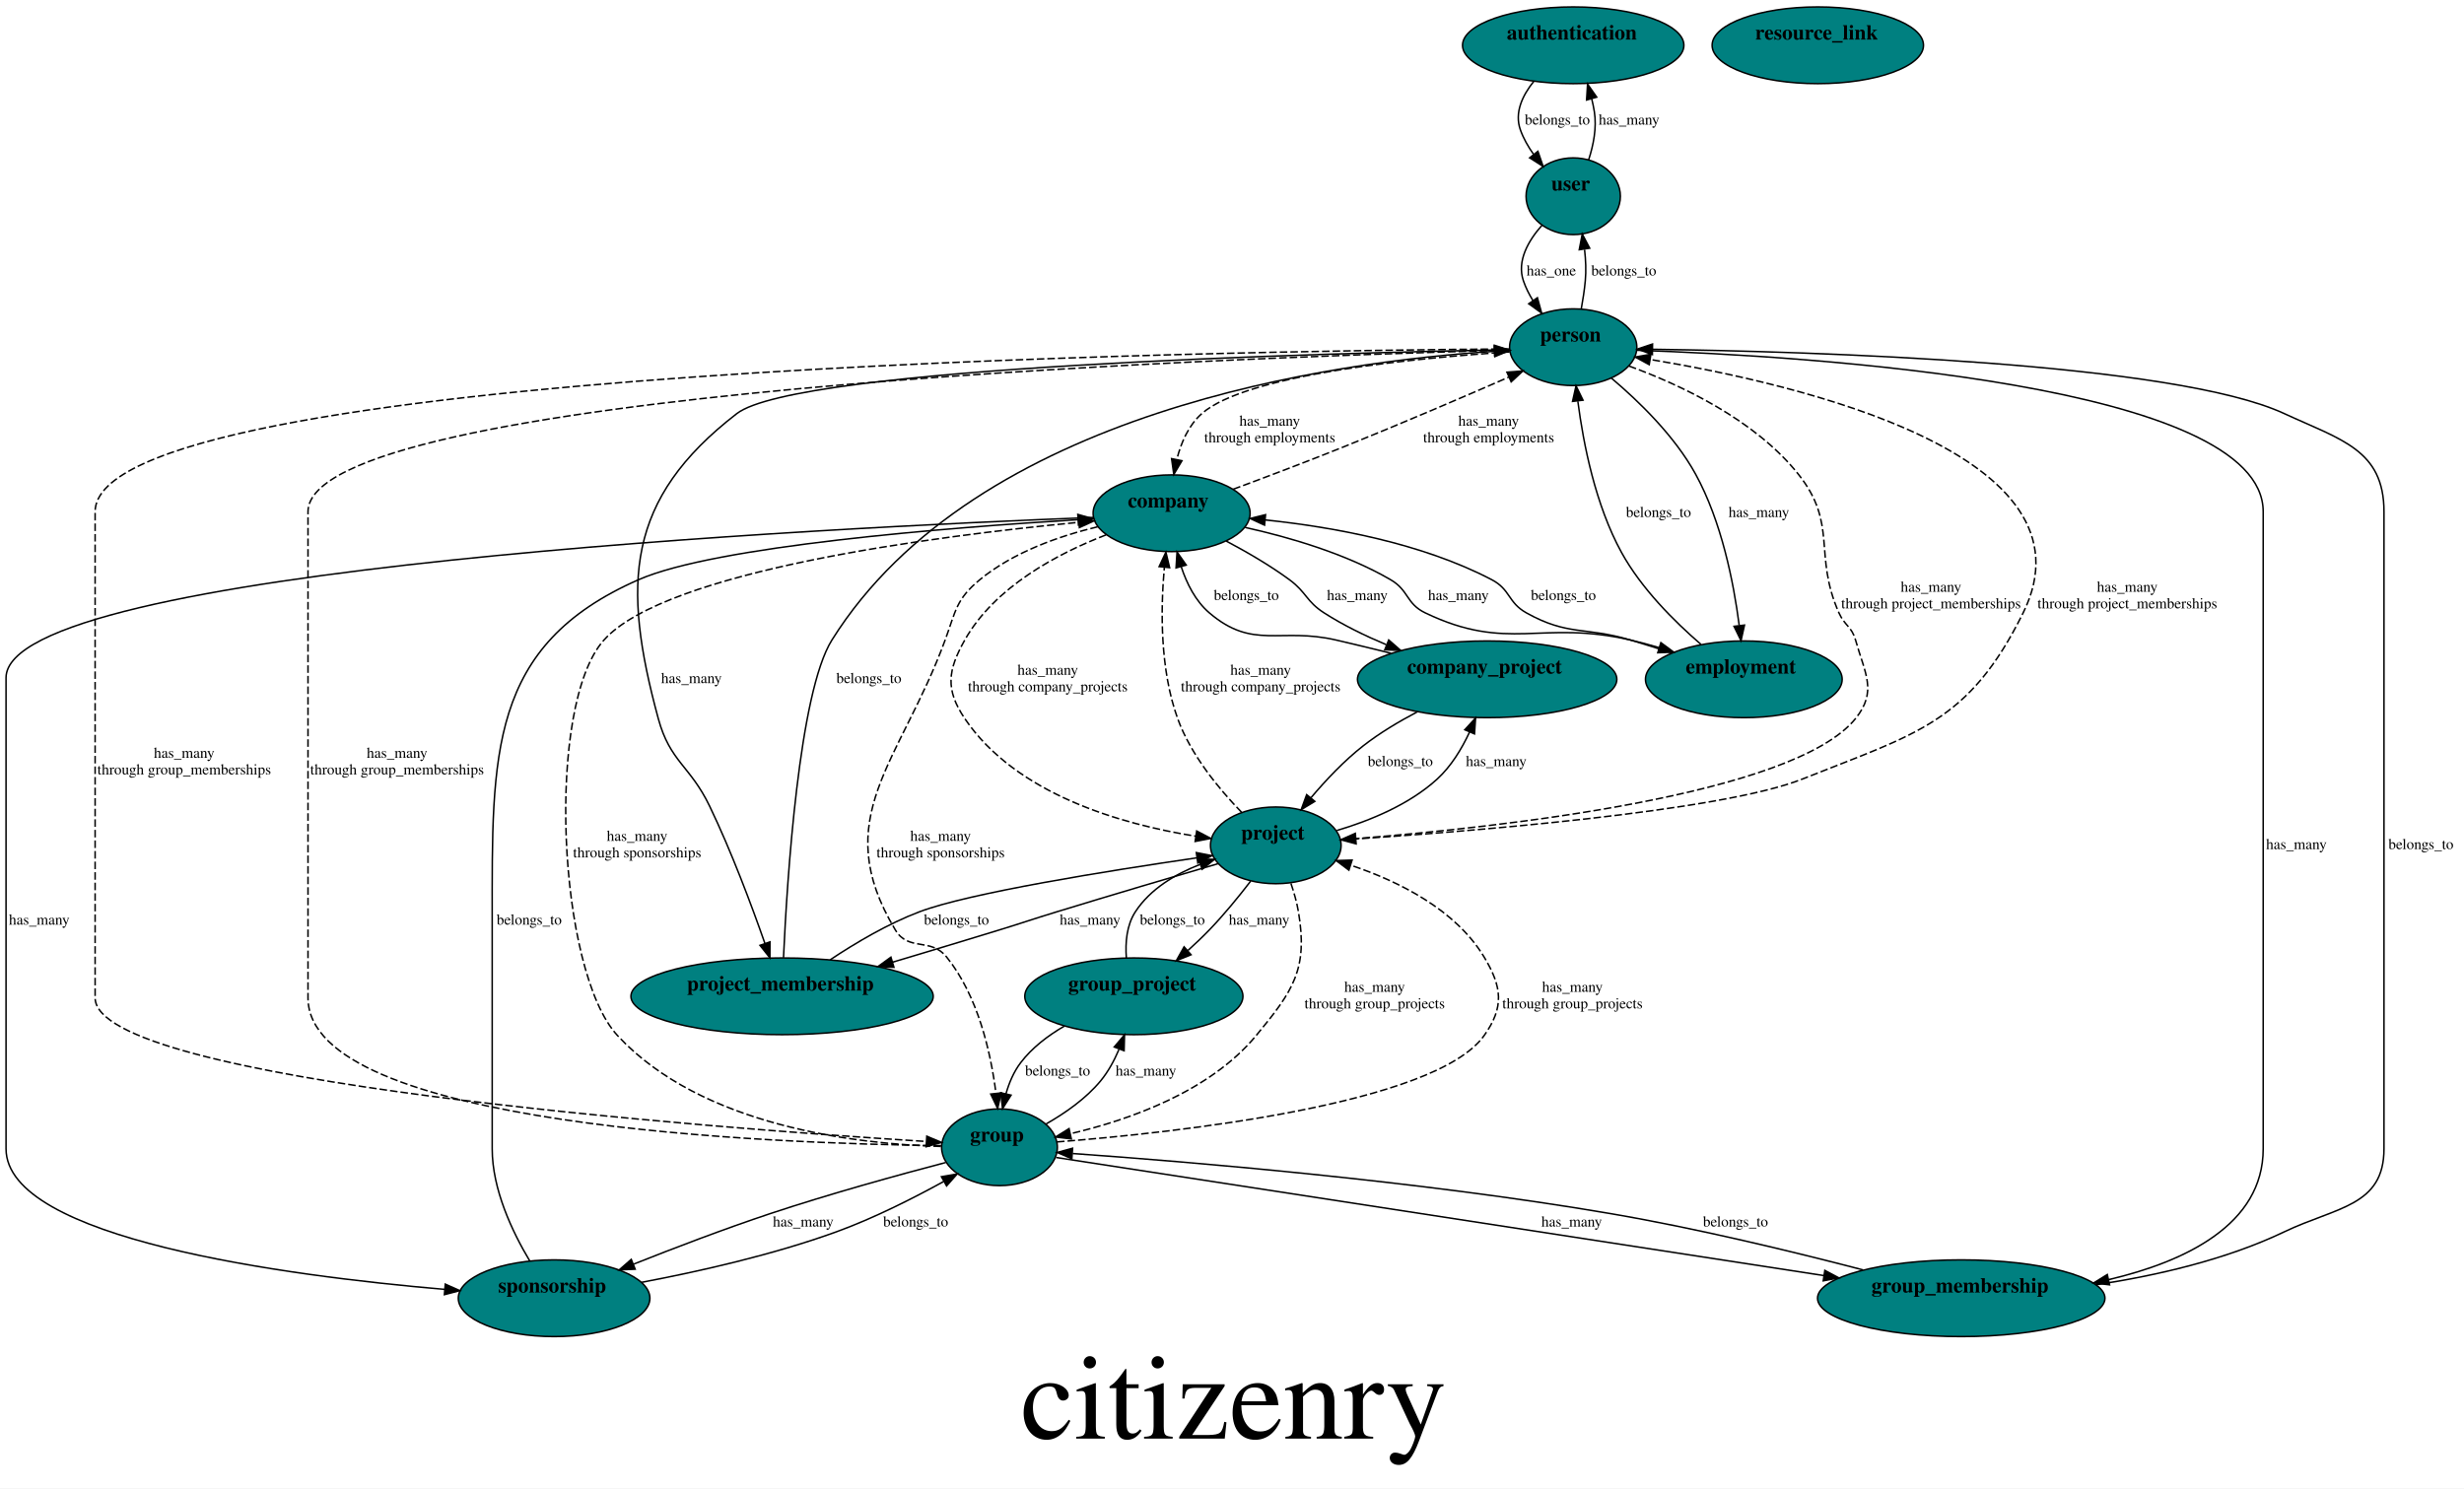
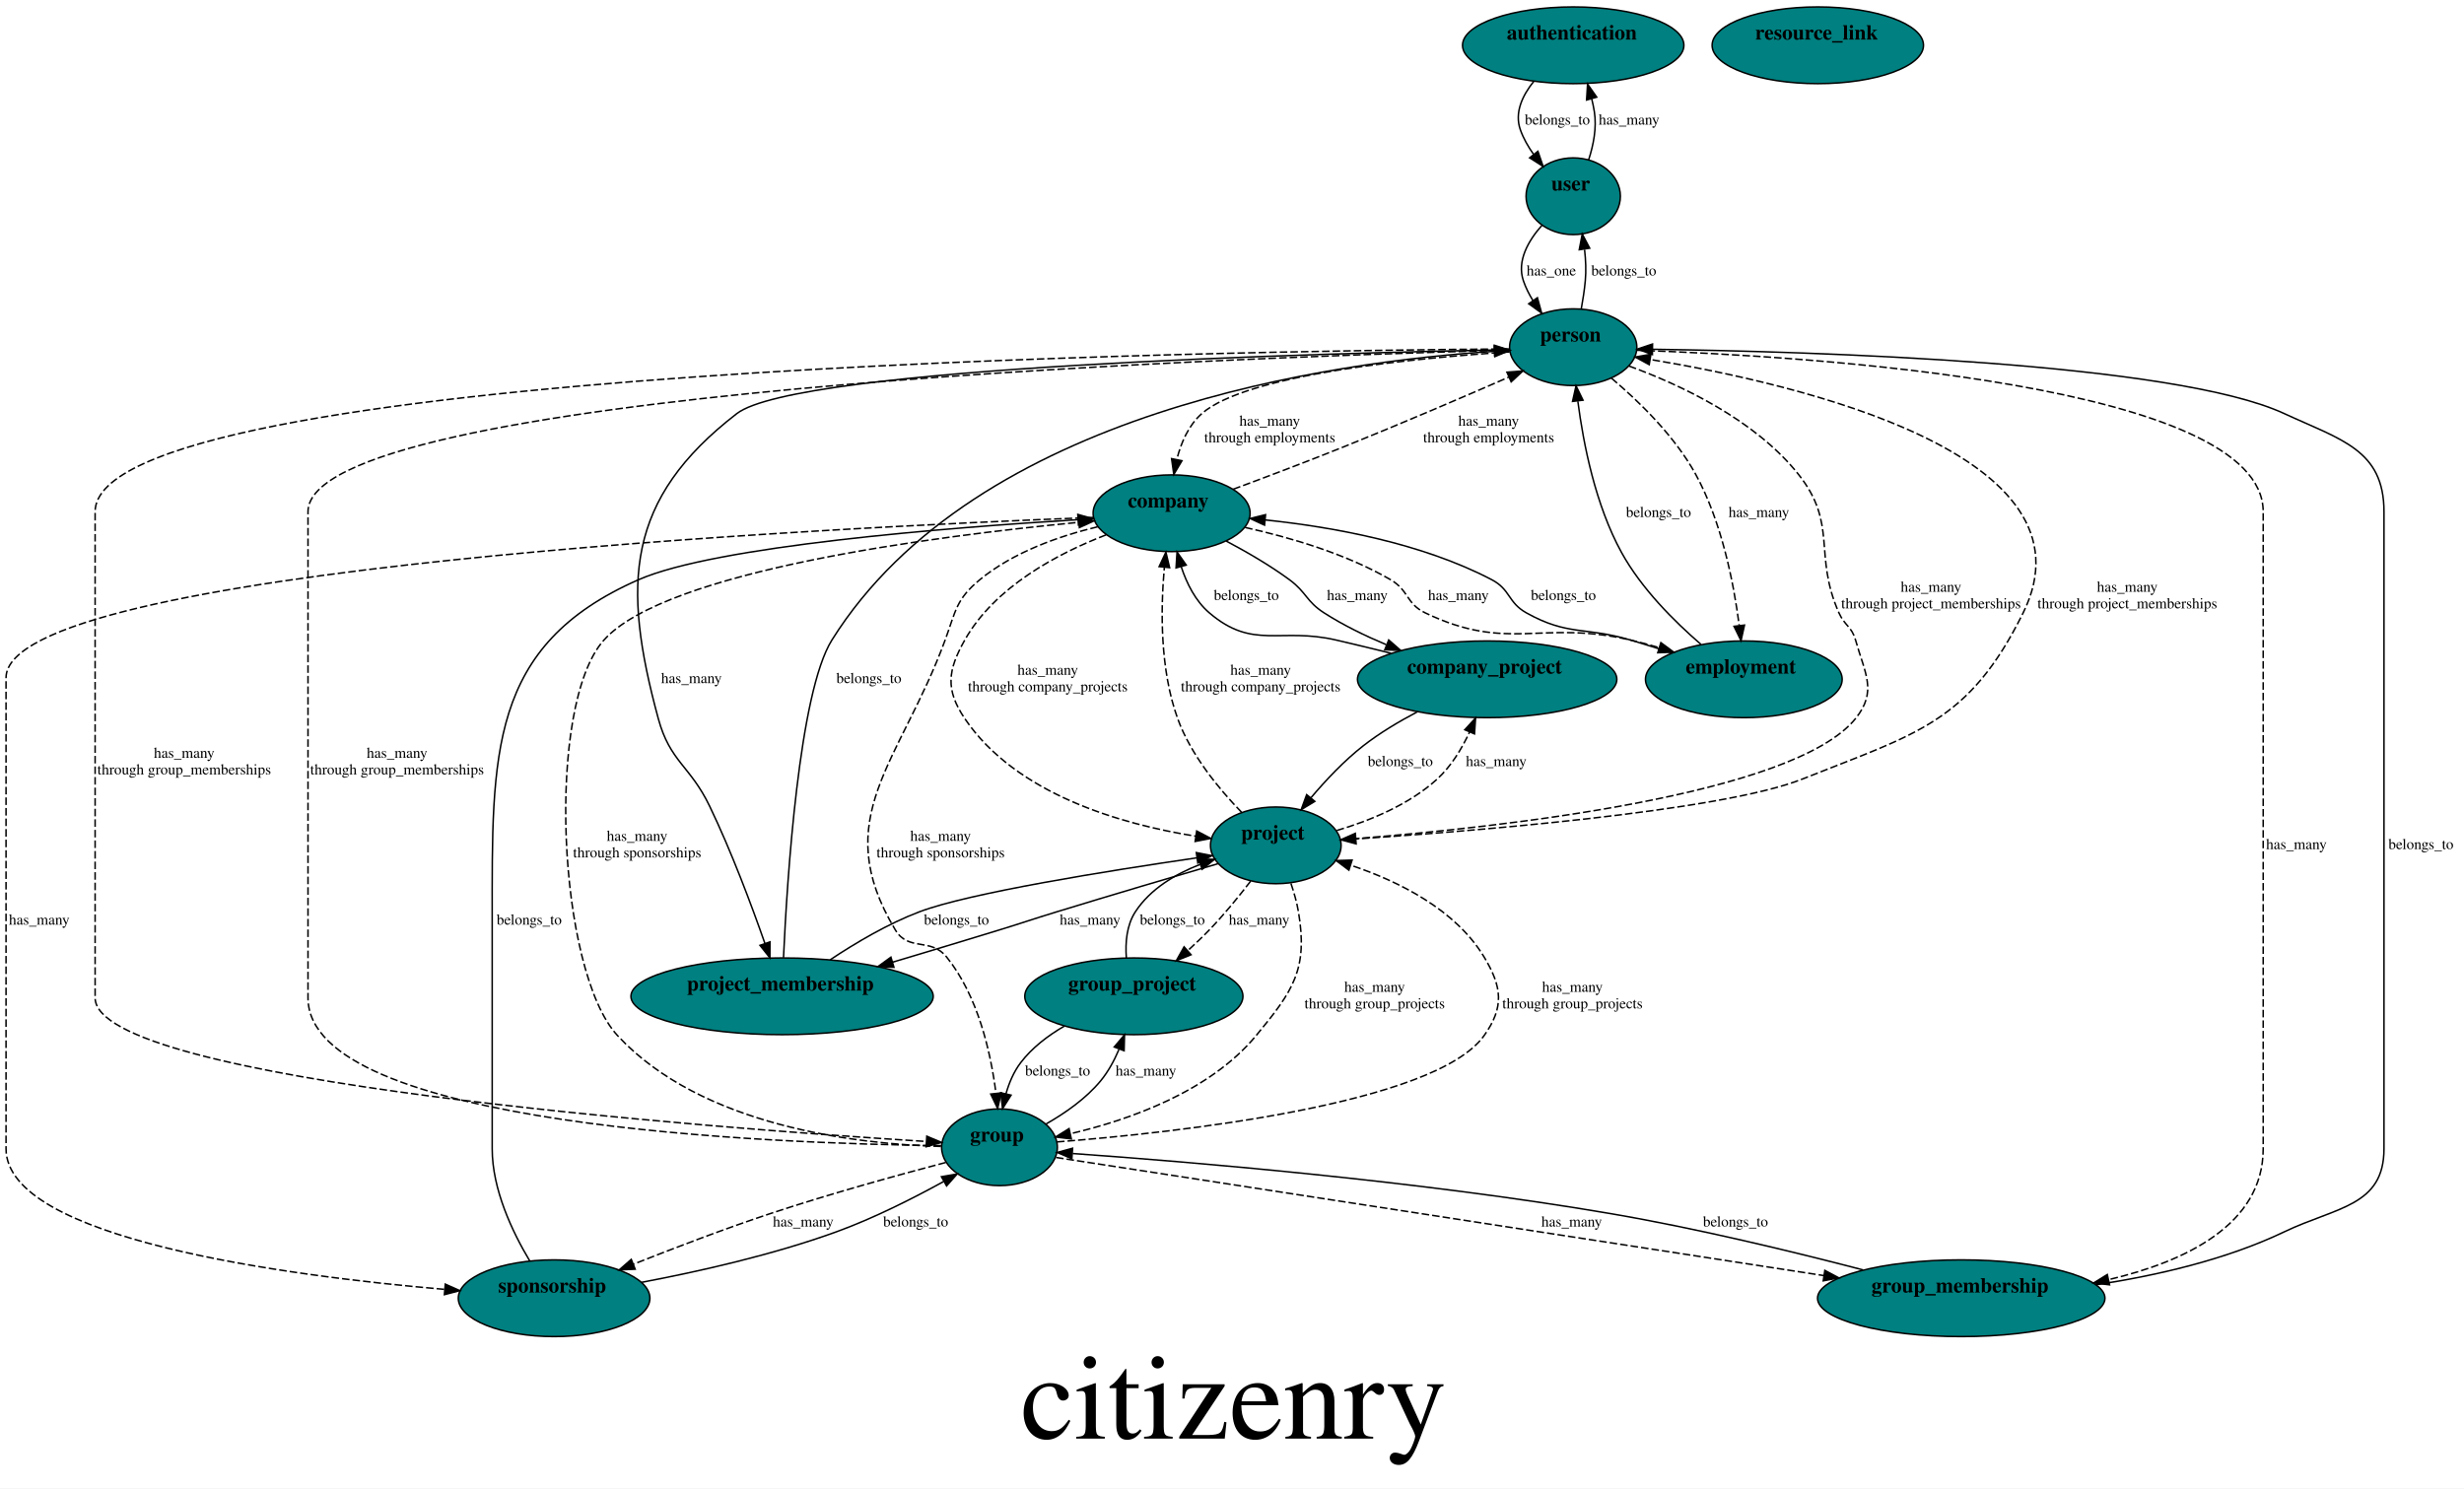
<svg xmlns="http://www.w3.org/2000/svg" width="1632pt" height="986pt" viewBox="0.00 0.00 1632.00 986.00">
  <g id="graph0" class="graph" transform="scale(1 1) rotate(0) translate(4 982)">
    <polygon fill="white" stroke="none" points="-4,4 -4,-982 1628,-982 1628,4 -4,4" />
    <text text-anchor="start" x="668" y="-29" font-family="Times,serif" font-size="14.00"> </text>
    <text text-anchor="start" x="672" y="-29" font-family="Times,serif" font-size="80.00">citizenry</text>
    <text text-anchor="start" x="952" y="-29" font-family="Times,serif" font-size="14.00"> </text>
    <g id="node1" class="node">
      <ellipse fill="teal" stroke="black" cx="1038" cy="-952" rx="73.308" ry="25.412" />
      <text text-anchor="start" x="994" y="-955.8" font-family="Times,serif" font-weight="bold" font-size="14.00">authentication</text>
      <text text-anchor="start" x="1078" y="-955.8" font-family="Times,serif" font-size="14.00"> </text>
      <text text-anchor="start" x="1036" y="-941.8" font-family="Times,serif" font-size="14.00"> </text>
    </g>
    <g id="node13" class="node">
      <ellipse fill="teal" stroke="black" cx="1038" cy="-852" rx="31.233" ry="25.412" />
      <text text-anchor="start" x="1023.5" y="-855.8" font-family="Times,serif" font-weight="bold" font-size="14.00">user</text>
      <text text-anchor="start" x="1048.5" y="-855.8" font-family="Times,serif" font-size="14.00"> </text>
      <text text-anchor="start" x="1036" y="-841.8" font-family="Times,serif" font-size="14.00"> </text>
    </g>
    <g id="edge1" class="edge">
      <path fill="none" stroke="black" d="M1011.89,-928.123C1004.29,-918.676 998.981,-907.304 1003,-896 1005.02,-890.306 1008.16,-884.819 1011.74,-879.779" />
      <polygon fill="black" stroke="black" points="1014.62,-881.781 1018.07,-871.763 1009.13,-877.443 1014.62,-881.781" />
      <text text-anchor="middle" x="1027.5" y="-899.5" font-family="Times,serif" font-size="10.00">belongs_to </text>
    </g>
    <g id="node2" class="node">
      <ellipse fill="teal" stroke="black" cx="772" cy="-642" rx="51.99" ry="25.412" />
      <text text-anchor="start" x="743" y="-645.8" font-family="Times,serif" font-weight="bold" font-size="14.00">company</text>
      <text text-anchor="start" x="797" y="-645.8" font-family="Times,serif" font-size="14.00"> </text>
      <text text-anchor="start" x="770" y="-631.8" font-family="Times,serif" font-size="14.00"> </text>
    </g>
    <g id="node3" class="node">
      <ellipse fill="teal" stroke="black" cx="981" cy="-532" rx="85.901" ry="25.412" />
      <text text-anchor="start" x="928" y="-535.8" font-family="Times,serif" font-weight="bold" font-size="14.00">company_project</text>
      <text text-anchor="start" x="1030" y="-535.8" font-family="Times,serif" font-size="14.00"> </text>
      <text text-anchor="start" x="979" y="-521.8" font-family="Times,serif" font-size="14.00"> </text>
    </g>
    <g id="edge2" class="edge">
      <path fill="none" stroke="black" d="M808.132,-623.592C821.736,-616.402 837.039,-607.52 850,-598 861.401,-589.626 861.099,-583.646 873,-576 885.623,-567.89 900.023,-560.864 914.103,-554.977" />
      <polygon fill="black" stroke="black" points="915.804,-558.065 923.773,-551.083 913.19,-551.571 915.804,-558.065" />
      <text text-anchor="middle" x="895" y="-584.5" font-family="Times,serif" font-size="10.00">has_many </text>
    </g>
    <g id="node4" class="node">
      <ellipse fill="teal" stroke="black" cx="1151" cy="-532" rx="65.144" ry="25.412" />
      <text text-anchor="start" x="1112.5" y="-535.8" font-family="Times,serif" font-weight="bold" font-size="14.00">employment</text>
      <text text-anchor="start" x="1185.5" y="-535.8" font-family="Times,serif" font-size="14.00"> </text>
      <text text-anchor="start" x="1149" y="-521.8" font-family="Times,serif" font-size="14.00"> </text>
    </g>
    <g id="edge6" class="edge">
-       <path fill="none" stroke="black" d="M820.671,-632.603C849.976,-626.117 887.248,-615.262 917,-598 929.235,-590.901 927.247,-582.12 940,-576 994.971,-549.623 1016.59,-571.702 1076,-558 1082.14,-556.583 1088.5,-554.87 1094.79,-553.012" />
+       <path fill="none" stroke="black" stroke-dasharray="5,2" d="M820.671,-632.603C849.976,-626.117 887.248,-615.262 917,-598 929.235,-590.901 927.247,-582.12 940,-576 994.971,-549.623 1016.59,-571.702 1076,-558 1082.14,-556.583 1088.5,-554.87 1094.79,-553.012" />
      <polygon fill="black" stroke="black" points="1096.06,-556.284 1104.58,-549.995 1094,-549.594 1096.06,-556.284" />
      <text text-anchor="middle" x="962" y="-584.5" font-family="Times,serif" font-size="10.00">has_many </text>
    </g>
    <g id="node5" class="node">
      <ellipse fill="teal" stroke="black" cx="658" cy="-222" rx="38.338" ry="25.412" />
      <text text-anchor="start" x="638.5" y="-225.8" font-family="Times,serif" font-weight="bold" font-size="14.00">group</text>
      <text text-anchor="start" x="673.5" y="-225.8" font-family="Times,serif" font-size="14.00"> </text>
      <text text-anchor="start" x="656" y="-211.8" font-family="Times,serif" font-size="14.00"> </text>
    </g>
    <g id="edge5" class="edge">
      <path fill="none" stroke="black" stroke-dasharray="5,2" d="M723.005,-633.033C697.552,-626.898 667.214,-616.249 645,-598 629.154,-584.983 629.062,-577.253 622,-558 592.182,-476.712 544.339,-440.177 589,-366 597.819,-351.352 612.269,-361.312 623,-348 643.727,-322.288 652.193,-285.051 655.643,-257.91" />
      <polygon fill="black" stroke="black" points="659.154,-258.009 656.769,-247.686 652.196,-257.243 659.154,-258.009" />
      <text text-anchor="middle" x="619" y="-425" font-family="Times,serif" font-size="10.00">has_many </text>
      <text text-anchor="middle" x="619" y="-414" font-family="Times,serif" font-size="10.00">through sponsorships</text>
    </g>
    <g id="node8" class="node">
      <ellipse fill="teal" stroke="black" cx="1038" cy="-752" rx="42.14" ry="25.412" />
      <text text-anchor="start" x="1016" y="-755.8" font-family="Times,serif" font-weight="bold" font-size="14.00">person</text>
      <text text-anchor="start" x="1056" y="-755.8" font-family="Times,serif" font-size="14.00"> </text>
      <text text-anchor="start" x="1036" y="-741.8" font-family="Times,serif" font-size="14.00"> </text>
    </g>
    <g id="edge7" class="edge">
      <path fill="none" stroke="black" stroke-dasharray="5,2" d="M812.792,-657.898C834.601,-665.986 861.861,-676.292 886,-686 923.122,-700.93 964.89,-718.876 995.235,-732.125" />
      <polygon fill="black" stroke="black" points="994.101,-735.449 1004.67,-736.252 996.908,-729.036 994.101,-735.449" />
      <text text-anchor="middle" x="982" y="-700" font-family="Times,serif" font-size="10.00">has_many </text>
      <text text-anchor="middle" x="982" y="-689" font-family="Times,serif" font-size="10.00">through employments</text>
    </g>
    <g id="node9" class="node">
      <ellipse fill="teal" stroke="black" cx="841" cy="-422" rx="43.263" ry="25.412" />
      <text text-anchor="start" x="818" y="-425.8" font-family="Times,serif" font-weight="bold" font-size="14.00">project</text>
      <text text-anchor="start" x="860" y="-425.8" font-family="Times,serif" font-size="14.00"> </text>
      <text text-anchor="start" x="839" y="-411.8" font-family="Times,serif" font-size="14.00"> </text>
    </g>
    <g id="edge3" class="edge">
      <path fill="none" stroke="black" stroke-dasharray="5,2" d="M728.561,-627.662C696.401,-615.245 654.86,-593.253 635,-558 623.656,-537.864 622.067,-525.154 635,-506 668.942,-455.731 738.956,-435.901 787.893,-428.082" />
      <polygon fill="black" stroke="black" points="788.614,-431.514 797.995,-426.59 787.591,-424.589 788.614,-431.514" />
      <text text-anchor="middle" x="690" y="-535" font-family="Times,serif" font-size="10.00">has_many </text>
      <text text-anchor="middle" x="690" y="-524" font-family="Times,serif" font-size="10.00">through company_projects</text>
    </g>
    <g id="node12" class="node">
      <ellipse fill="teal" stroke="black" cx="363" cy="-122" rx="63.459" ry="25.412" />
      <text text-anchor="start" x="326" y="-125.8" font-family="Times,serif" font-weight="bold" font-size="14.00">sponsorship</text>
      <text text-anchor="start" x="396" y="-125.8" font-family="Times,serif" font-size="14.00"> </text>
      <text text-anchor="start" x="361" y="-111.8" font-family="Times,serif" font-size="14.00"> </text>
    </g>
    <g id="edge4" class="edge">
-       <path fill="none" stroke="black" d="M720.148,-639.221C547.056,-632.601 0,-605.911 0,-533 0,-533 0,-533 0,-221 0,-161.399 184.703,-136.962 290.604,-127.85" />
+       <path fill="none" stroke="black" stroke-dasharray="5,2" d="M720.148,-639.221C547.056,-632.601 0,-605.911 0,-533 0,-533 0,-533 0,-221 0,-161.399 184.703,-136.962 290.604,-127.85" />
      <polygon fill="black" stroke="black" points="290.924,-131.335 300.598,-127.015 290.341,-124.359 290.924,-131.335" />
      <text text-anchor="middle" x="22" y="-369.5" font-family="Times,serif" font-size="10.00">has_many </text>
    </g>
    <g id="edge9" class="edge">
      <path fill="none" stroke="black" d="M917.33,-549.261C905.281,-552.241 892.767,-555.269 881,-558 843.808,-566.631 826.021,-551.189 797,-576 787.831,-583.839 782.012,-595.441 778.324,-606.682" />
      <polygon fill="black" stroke="black" points="774.939,-605.79 775.601,-616.364 781.677,-607.685 774.939,-605.79" />
      <text text-anchor="middle" x="821.5" y="-584.5" font-family="Times,serif" font-size="10.00">belongs_to </text>
    </g>
    <g id="edge8" class="edge">
      <path fill="none" stroke="black" d="M934.536,-510.325C922.431,-503.97 909.772,-496.405 899,-488 886.309,-478.097 874.145,-465.193 864.263,-453.494" />
      <polygon fill="black" stroke="black" points="866.862,-451.144 857.808,-445.64 861.453,-455.588 866.862,-451.144" />
      <text text-anchor="middle" x="923.5" y="-474.5" font-family="Times,serif" font-size="10.00">belongs_to </text>
    </g>
    <g id="edge11" class="edge">
      <path fill="none" stroke="black" d="M1103.14,-549.481C1094.15,-552.425 1084.82,-555.384 1076,-558 1045.62,-567.016 1034.67,-560.551 1007,-576 994.649,-582.895 996.536,-591.447 984,-598 937.221,-622.452 877.904,-633.016 833.917,-637.571" />
      <polygon fill="black" stroke="black" points="833.55,-634.09 823.931,-638.53 834.219,-641.058 833.55,-634.09" />
      <text text-anchor="middle" x="1031.5" y="-584.5" font-family="Times,serif" font-size="10.00">belongs_to </text>
    </g>
    <g id="edge10" class="edge">
      <path fill="none" stroke="black" d="M1122.6,-555.138C1104.91,-570.406 1083.1,-592.185 1070,-616 1052.76,-647.345 1044.75,-687.76 1041.07,-716.17" />
      <polygon fill="black" stroke="black" points="1037.55,-716.086 1039.86,-726.427 1044.5,-716.906 1037.55,-716.086" />
      <text text-anchor="middle" x="1094.5" y="-639.5" font-family="Times,serif" font-size="10.00">belongs_to </text>
    </g>
    <g id="edge17" class="edge">
      <path fill="none" stroke="black" stroke-dasharray="5,2" d="M619.151,-222.539C563.327,-224.109 460.997,-235.703 405,-296 365.357,-338.688 357.103,-514.631 396,-558 437.235,-603.975 614.814,-626.822 710.444,-635.976" />
      <polygon fill="black" stroke="black" points="710.278,-639.476 720.561,-636.923 710.93,-632.506 710.278,-639.476" />
      <text text-anchor="middle" x="418" y="-425" font-family="Times,serif" font-size="10.00">has_many </text>
      <text text-anchor="middle" x="418" y="-414" font-family="Times,serif" font-size="10.00">through sponsorships</text>
    </g>
    <g id="node6" class="node">
      <ellipse fill="teal" stroke="black" cx="1295" cy="-122" rx="95.189" ry="25.412" />
      <text text-anchor="start" x="1235.5" y="-125.8" font-family="Times,serif" font-weight="bold" font-size="14.00">group_membership</text>
      <text text-anchor="start" x="1350.5" y="-125.8" font-family="Times,serif" font-size="14.00"> </text>
      <text text-anchor="start" x="1293" y="-111.8" font-family="Times,serif" font-size="14.00"> </text>
    </g>
    <g id="edge14" class="edge">
-       <path fill="none" stroke="black" d="M695.469,-215.236C793.915,-200.09 1062.05,-158.839 1204.01,-136.998" />
+       <path fill="none" stroke="black" stroke-dasharray="5,2" d="M695.469,-215.236C793.915,-200.09 1062.05,-158.839 1204.01,-136.998" />
      <polygon fill="black" stroke="black" points="1204.66,-140.44 1214.01,-135.46 1203.6,-133.521 1204.66,-140.44" />
      <text text-anchor="middle" x="1037" y="-169.5" font-family="Times,serif" font-size="10.00">has_many </text>
    </g>
    <g id="node7" class="node">
      <ellipse fill="teal" stroke="black" cx="747" cy="-322" rx="72.249" ry="25.412" />
      <text text-anchor="start" x="703.5" y="-325.8" font-family="Times,serif" font-weight="bold" font-size="14.00">group_project</text>
      <text text-anchor="start" x="786.5" y="-325.8" font-family="Times,serif" font-size="14.00"> </text>
      <text text-anchor="start" x="745" y="-311.8" font-family="Times,serif" font-size="14.00"> </text>
    </g>
    <g id="edge12" class="edge">
      <path fill="none" stroke="black" d="M688.732,-237.373C701.336,-244.516 715.23,-254.171 725,-266 729.998,-272.051 733.971,-279.382 737.086,-286.692" />
      <polygon fill="black" stroke="black" points="733.997,-288.417 740.818,-296.525 740.542,-285.933 733.997,-288.417" />
      <text text-anchor="middle" x="755" y="-269.5" font-family="Times,serif" font-size="10.00">has_many </text>
    </g>
    <g id="edge15" class="edge">
      <path fill="none" stroke="black" stroke-dasharray="5,2" d="M619.346,-223.081C508.928,-224.345 200,-235.519 200,-321 200,-643 200,-643 200,-643 200,-722.592 802.325,-744.855 985.673,-749.787" />
      <polygon fill="black" stroke="black" points="985.781,-753.291 995.869,-750.055 985.965,-746.294 985.781,-753.291" />
      <text text-anchor="middle" x="259" y="-480" font-family="Times,serif" font-size="10.00">has_many </text>
      <text text-anchor="middle" x="259" y="-469" font-family="Times,serif" font-size="10.00">through group_memberships</text>
    </g>
    <g id="edge13" class="edge">
      <path fill="none" stroke="black" stroke-dasharray="5,2" d="M696.084,-225.541C773.847,-231.643 946.32,-250.162 979,-296 992.416,-314.818 990.924,-328.203 979,-348 959.946,-379.635 922.082,-398.275 890.828,-408.791" />
      <polygon fill="black" stroke="black" points="889.419,-405.566 880.945,-411.926 891.536,-412.238 889.419,-405.566" />
      <text text-anchor="middle" x="1037.5" y="-325" font-family="Times,serif" font-size="10.00">has_many </text>
      <text text-anchor="middle" x="1037.5" y="-314" font-family="Times,serif" font-size="10.00">through group_projects</text>
    </g>
    <g id="edge16" class="edge">
-       <path fill="none" stroke="black" d="M622.4,-211.916C591.417,-203.776 545.42,-191.126 506,-178 475.769,-167.934 442.519,-155.245 415.695,-144.593" />
+       <path fill="none" stroke="black" stroke-dasharray="5,2" d="M622.4,-211.916C591.417,-203.776 545.42,-191.126 506,-178 475.769,-167.934 442.519,-155.245 415.695,-144.593" />
      <polygon fill="black" stroke="black" points="416.705,-141.228 406.12,-140.769 414.109,-147.729 416.705,-141.228" />
      <text text-anchor="middle" x="528" y="-169.5" font-family="Times,serif" font-size="10.00">has_many </text>
    </g>
    <g id="edge18" class="edge">
      <path fill="none" stroke="black" d="M1229.95,-140.76C1183.7,-152.814 1119.92,-168.272 1063,-178 935.193,-199.843 782.68,-212.457 706.432,-217.855" />
      <polygon fill="black" stroke="black" points="705.923,-214.382 696.19,-218.57 706.41,-221.365 705.923,-214.382" />
      <text text-anchor="middle" x="1145.5" y="-169.5" font-family="Times,serif" font-size="10.00">belongs_to </text>
    </g>
    <g id="edge19" class="edge">
      <path fill="none" stroke="black" d="M1384.31,-130.913C1423.95,-136.917 1470.29,-147.468 1509,-166 1543.44,-182.489 1575,-182.817 1575,-221 1575,-643 1575,-643 1575,-643 1575,-684.171 1546.35,-690.673 1509,-708 1435.83,-741.946 1197.58,-749.114 1090.71,-750.613" />
      <polygon fill="black" stroke="black" points="1090.44,-747.116 1080.48,-750.744 1090.53,-754.115 1090.44,-747.116" />
      <text text-anchor="middle" x="1599.5" y="-419.5" font-family="Times,serif" font-size="10.00">belongs_to </text>
    </g>
    <g id="edge21" class="edge">
      <path fill="none" stroke="black" d="M700.865,-302.219C690.07,-295.927 679.536,-287.919 672,-278 667.451,-272.013 664.37,-264.708 662.286,-257.403" />
      <polygon fill="black" stroke="black" points="665.675,-256.523 660.018,-247.565 658.854,-258.096 665.675,-256.523" />
      <text text-anchor="middle" x="696.5" y="-269.5" font-family="Times,serif" font-size="10.00">belongs_to </text>
    </g>
    <g id="edge20" class="edge">
      <path fill="none" stroke="black" d="M742.025,-347.401C741.252,-357.602 742.209,-369.121 748,-378 757.829,-393.07 774.41,-402.945 790.872,-409.376" />
      <polygon fill="black" stroke="black" points="789.904,-412.746 800.499,-412.778 792.237,-406.146 789.904,-412.746" />
      <text text-anchor="middle" x="772.5" y="-369.5" font-family="Times,serif" font-size="10.00">belongs_to </text>
    </g>
    <g id="edge28" class="edge">
      <path fill="none" stroke="black" stroke-dasharray="5,2" d="M995.892,-748.856C933.752,-744.849 821.633,-734.13 792,-708 783.254,-700.287 778.279,-688.851 775.468,-677.712" />
      <polygon fill="black" stroke="black" points="778.853,-676.794 773.448,-667.682 771.991,-678.176 778.853,-676.794" />
      <text text-anchor="middle" x="837" y="-700" font-family="Times,serif" font-size="10.00">has_many </text>
      <text text-anchor="middle" x="837" y="-689" font-family="Times,serif" font-size="10.00">through employments</text>
    </g>
    <g id="edge27" class="edge">
-       <path fill="none" stroke="black" d="M1063.3,-731.507C1081.47,-716.168 1105.12,-693.226 1119,-668 1136.24,-636.655 1144.25,-596.24 1147.93,-567.83" />
+       <path fill="none" stroke="black" stroke-dasharray="5,2" d="M1063.3,-731.507C1081.47,-716.168 1105.12,-693.226 1119,-668 1136.24,-636.655 1144.25,-596.24 1147.93,-567.83" />
      <polygon fill="black" stroke="black" points="1151.45,-567.914 1149.14,-557.573 1144.5,-567.094 1151.45,-567.914" />
      <text text-anchor="middle" x="1161" y="-639.5" font-family="Times,serif" font-size="10.00">has_many </text>
    </g>
    <g id="edge26" class="edge">
      <path fill="none" stroke="black" stroke-dasharray="5,2" d="M995.619,-750.846C807.711,-749.615 59,-738.705 59,-643 59,-643 59,-643 59,-321 59,-265.358 466.75,-234.821 609.416,-225.84" />
      <polygon fill="black" stroke="black" points="609.855,-229.319 619.619,-225.206 609.421,-222.333 609.855,-229.319" />
      <text text-anchor="middle" x="118" y="-480" font-family="Times,serif" font-size="10.00">has_many </text>
      <text text-anchor="middle" x="118" y="-469" font-family="Times,serif" font-size="10.00">through group_memberships</text>
    </g>
    <g id="edge25" class="edge">
-       <path fill="none" stroke="black" d="M1080.17,-749.976C1193.31,-746.092 1495,-727.787 1495,-643 1495,-643 1495,-643 1495,-221 1495,-170.689 1443.33,-146.204 1392.52,-134.289" />
+       <path fill="none" stroke="black" stroke-dasharray="5,2" d="M1080.17,-749.976C1193.31,-746.092 1495,-727.787 1495,-643 1495,-643 1495,-643 1495,-221 1495,-170.689 1443.33,-146.204 1392.52,-134.289" />
      <polygon fill="black" stroke="black" points="1393.24,-130.864 1382.72,-132.139 1391.74,-137.701 1393.24,-130.864" />
      <text text-anchor="middle" x="1517" y="-419.5" font-family="Times,serif" font-size="10.00">has_many </text>
    </g>
    <g id="edge24" class="edge">
      <path fill="none" stroke="black" stroke-dasharray="5,2" d="M1074.92,-739.54C1108.83,-727.164 1158.08,-704.207 1187,-668 1213.6,-634.705 1196.74,-614.962 1214,-576 1217.8,-567.428 1222.46,-567.025 1225,-558 1231.26,-535.753 1239.51,-523.986 1225,-506 1183.98,-455.17 989.414,-433.94 894.003,-426.47" />
      <polygon fill="black" stroke="black" points="894.218,-422.976 883.981,-425.708 893.687,-429.956 894.218,-422.976" />
      <text text-anchor="middle" x="1275" y="-590" font-family="Times,serif" font-size="10.00">has_many </text>
      <text text-anchor="middle" x="1275" y="-579" font-family="Times,serif" font-size="10.00">through project_memberships</text>
    </g>
    <g id="node10" class="node">
      <ellipse fill="teal" stroke="black" cx="514" cy="-322" rx="100.114" ry="25.412" />
      <text text-anchor="start" x="451" y="-325.8" font-family="Times,serif" font-weight="bold" font-size="14.00">project_membership</text>
      <text text-anchor="start" x="573" y="-325.8" font-family="Times,serif" font-size="14.00"> </text>
      <text text-anchor="start" x="512" y="-311.8" font-family="Times,serif" font-size="14.00"> </text>
    </g>
    <g id="edge23" class="edge">
      <path fill="none" stroke="black" d="M995.528,-750.347C872.857,-748.099 524.19,-739.017 484,-708 410.61,-651.361 407.71,-595.466 432,-506 439.829,-477.163 453.045,-474.926 466,-448 480.414,-418.041 493.703,-382.544 502.627,-357.046" />
      <polygon fill="black" stroke="black" points="505.982,-358.052 505.942,-347.457 499.366,-355.765 505.982,-358.052" />
      <text text-anchor="middle" x="454" y="-529.5" font-family="Times,serif" font-size="10.00">has_many </text>
    </g>
    <g id="edge22" class="edge">
      <path fill="none" stroke="black" d="M1043.35,-777.45C1044.45,-783.483 1045.44,-789.951 1046,-796 1046.62,-802.684 1046.31,-809.796 1045.53,-816.611" />
      <polygon fill="black" stroke="black" points="1042,-816.564 1043.99,-826.97 1048.92,-817.594 1042,-816.564" />
      <text text-anchor="middle" x="1071.5" y="-799.5" font-family="Times,serif" font-size="10.00">belongs_to </text>
    </g>
    <g id="edge32" class="edge">
      <path fill="none" stroke="black" stroke-dasharray="5,2" d="M818.424,-443.839C803.337,-459.34 784.714,-481.904 776,-506 764.263,-538.457 764.7,-578.221 767.193,-606.159" />
      <polygon fill="black" stroke="black" points="763.725,-606.657 768.227,-616.248 770.689,-605.943 763.725,-606.657" />
      <text text-anchor="middle" x="831" y="-535" font-family="Times,serif" font-size="10.00">has_many </text>
      <text text-anchor="middle" x="831" y="-524" font-family="Times,serif" font-size="10.00">through company_projects</text>
    </g>
    <g id="edge31" class="edge">
-       <path fill="none" stroke="black" d="M881.363,-431.823C903.187,-438.279 929.398,-448.962 948,-466 957.167,-474.397 964.158,-485.919 969.293,-496.933" />
+       <path fill="none" stroke="black" stroke-dasharray="5,2" d="M881.363,-431.823C903.187,-438.279 929.398,-448.962 948,-466 957.167,-474.397 964.158,-485.919 969.293,-496.933" />
      <polygon fill="black" stroke="black" points="966.186,-498.57 973.335,-506.389 972.622,-495.818 966.186,-498.57" />
      <text text-anchor="middle" x="987" y="-474.5" font-family="Times,serif" font-size="10.00">has_many </text>
    </g>
    <g id="edge34" class="edge">
      <path fill="none" stroke="black" stroke-dasharray="5,2" d="M851.023,-396.816C853.082,-390.774 854.943,-384.236 856,-378 862.433,-340.03 852.561,-325.662 828,-296 797.16,-258.755 743.801,-240.07 705.075,-230.996" />
      <polygon fill="black" stroke="black" points="705.589,-227.526 695.069,-228.788 704.08,-234.361 705.589,-227.526" />
      <text text-anchor="middle" x="906.5" y="-325" font-family="Times,serif" font-size="10.00">has_many </text>
      <text text-anchor="middle" x="906.5" y="-314" font-family="Times,serif" font-size="10.00">through group_projects</text>
    </g>
    <g id="edge33" class="edge">
-       <path fill="none" stroke="black" d="M824.34,-398.265C816.465,-388.034 806.681,-376.031 797,-366 792.565,-361.405 787.689,-356.77 782.774,-352.332" />
+       <path fill="none" stroke="black" stroke-dasharray="5,2" d="M824.34,-398.265C816.465,-388.034 806.681,-376.031 797,-366 792.565,-361.405 787.689,-356.77 782.774,-352.332" />
      <polygon fill="black" stroke="black" points="784.895,-349.536 775.078,-345.553 780.269,-354.789 784.895,-349.536" />
      <text text-anchor="middle" x="830" y="-369.5" font-family="Times,serif" font-size="10.00">has_many </text>
    </g>
    <g id="edge30" class="edge">
      <path fill="none" stroke="black" stroke-dasharray="5,2" d="M884.066,-425.56C964.711,-430.803 1135.29,-444.145 1190,-466 1265.45,-496.141 1299.92,-503.207 1336,-576 1388.05,-681.005 1187.16,-727.654 1089.04,-743.866" />
      <polygon fill="black" stroke="black" points="1088.34,-740.433 1079.02,-745.474 1089.45,-747.345 1088.34,-740.433" />
      <text text-anchor="middle" x="1405" y="-590" font-family="Times,serif" font-size="10.00">has_many </text>
      <text text-anchor="middle" x="1405" y="-579" font-family="Times,serif" font-size="10.00">through project_memberships</text>
    </g>
    <g id="edge29" class="edge">
      <path fill="none" stroke="black" d="M802.783,-409.866C773.514,-401.29 732.154,-389.068 696,-378 679.065,-372.815 674.93,-371.201 658,-366 634.977,-358.928 609.833,-351.365 587.093,-344.584" />
      <polygon fill="black" stroke="black" points="588.09,-341.229 577.507,-341.73 586.092,-347.938 588.09,-341.229" />
      <text text-anchor="middle" x="718" y="-369.5" font-family="Times,serif" font-size="10.00">has_many </text>
    </g>
    <g id="edge36" class="edge">
      <path fill="none" stroke="black" d="M514.942,-347.597C517.367,-400.529 525.234,-523.263 547,-558 642.426,-710.291 880.02,-742.512 985.787,-749.256" />
      <polygon fill="black" stroke="black" points="985.717,-752.758 995.904,-749.848 986.126,-745.769 985.717,-752.758" />
      <text text-anchor="middle" x="571.5" y="-529.5" font-family="Times,serif" font-size="10.00">belongs_to </text>
    </g>
    <g id="edge35" class="edge">
      <path fill="none" stroke="black" d="M545.801,-346.155C562.638,-357.371 584.111,-370.091 605,-378 637.793,-390.416 729.554,-405.103 788.52,-413.701" />
      <polygon fill="black" stroke="black" points="788.368,-417.215 798.766,-415.182 789.37,-410.287 788.368,-417.215" />
      <text text-anchor="middle" x="629.5" y="-369.5" font-family="Times,serif" font-size="10.00">belongs_to </text>
    </g>
    <g id="node11" class="node">
      <ellipse fill="teal" stroke="black" cx="1200" cy="-952" rx="70.005" ry="25.412" />
      <text text-anchor="start" x="1158.5" y="-955.8" font-family="Times,serif" font-weight="bold" font-size="14.00">resource_link</text>
      <text text-anchor="start" x="1237.5" y="-955.8" font-family="Times,serif" font-size="14.00"> </text>
      <text text-anchor="start" x="1198" y="-941.8" font-family="Times,serif" font-size="14.00"> </text>
    </g>
    <g id="edge37" class="edge">
      <path fill="none" stroke="black" d="M346.796,-146.818C335.336,-165.985 322,-194.073 322,-221 322,-373 322,-373 322,-373 322,-481.897 319.266,-554.277 419,-598 469.786,-620.264 623.114,-632.456 710.067,-637.748" />
      <polygon fill="black" stroke="black" points="709.883,-641.243 720.073,-638.344 710.299,-634.255 709.883,-641.243" />
      <text text-anchor="middle" x="346.5" y="-369.5" font-family="Times,serif" font-size="10.00">belongs_to </text>
    </g>
    <g id="edge38" class="edge">
      <path fill="none" stroke="black" d="M420.927,-132.524C458.408,-139.606 507.888,-150.699 550,-166 574.524,-174.911 600.631,-188.095 621.033,-199.32" />
      <polygon fill="black" stroke="black" points="619.542,-202.497 629.979,-204.318 622.956,-196.386 619.542,-202.497" />
      <text text-anchor="middle" x="602.5" y="-169.5" font-family="Times,serif" font-size="10.00">belongs_to </text>
    </g>
    <g id="edge40" class="edge">
      <path fill="none" stroke="black" d="M1048.21,-876.086C1051.4,-885.847 1053.68,-897.393 1052,-908 1051.55,-910.835 1050.94,-913.737 1050.23,-916.63" />
      <polygon fill="black" stroke="black" points="1046.85,-915.74 1047.5,-926.315 1053.58,-917.641 1046.85,-915.74" />
      <text text-anchor="middle" x="1075" y="-899.5" font-family="Times,serif" font-size="10.00">has_many </text>
    </g>
    <g id="edge39" class="edge">
      <path fill="none" stroke="black" d="M1017.19,-832.64C1008.16,-822.388 1000.56,-809.075 1005,-796 1006.54,-791.45 1008.79,-787.004 1011.38,-782.802" />
      <polygon fill="black" stroke="black" points="1014.28,-784.773 1017.11,-774.564 1008.53,-780.777 1014.28,-784.773" />
      <text text-anchor="middle" x="1023.5" y="-799.5" font-family="Times,serif" font-size="10.00">has_one </text>
    </g>
  </g>
</svg>
